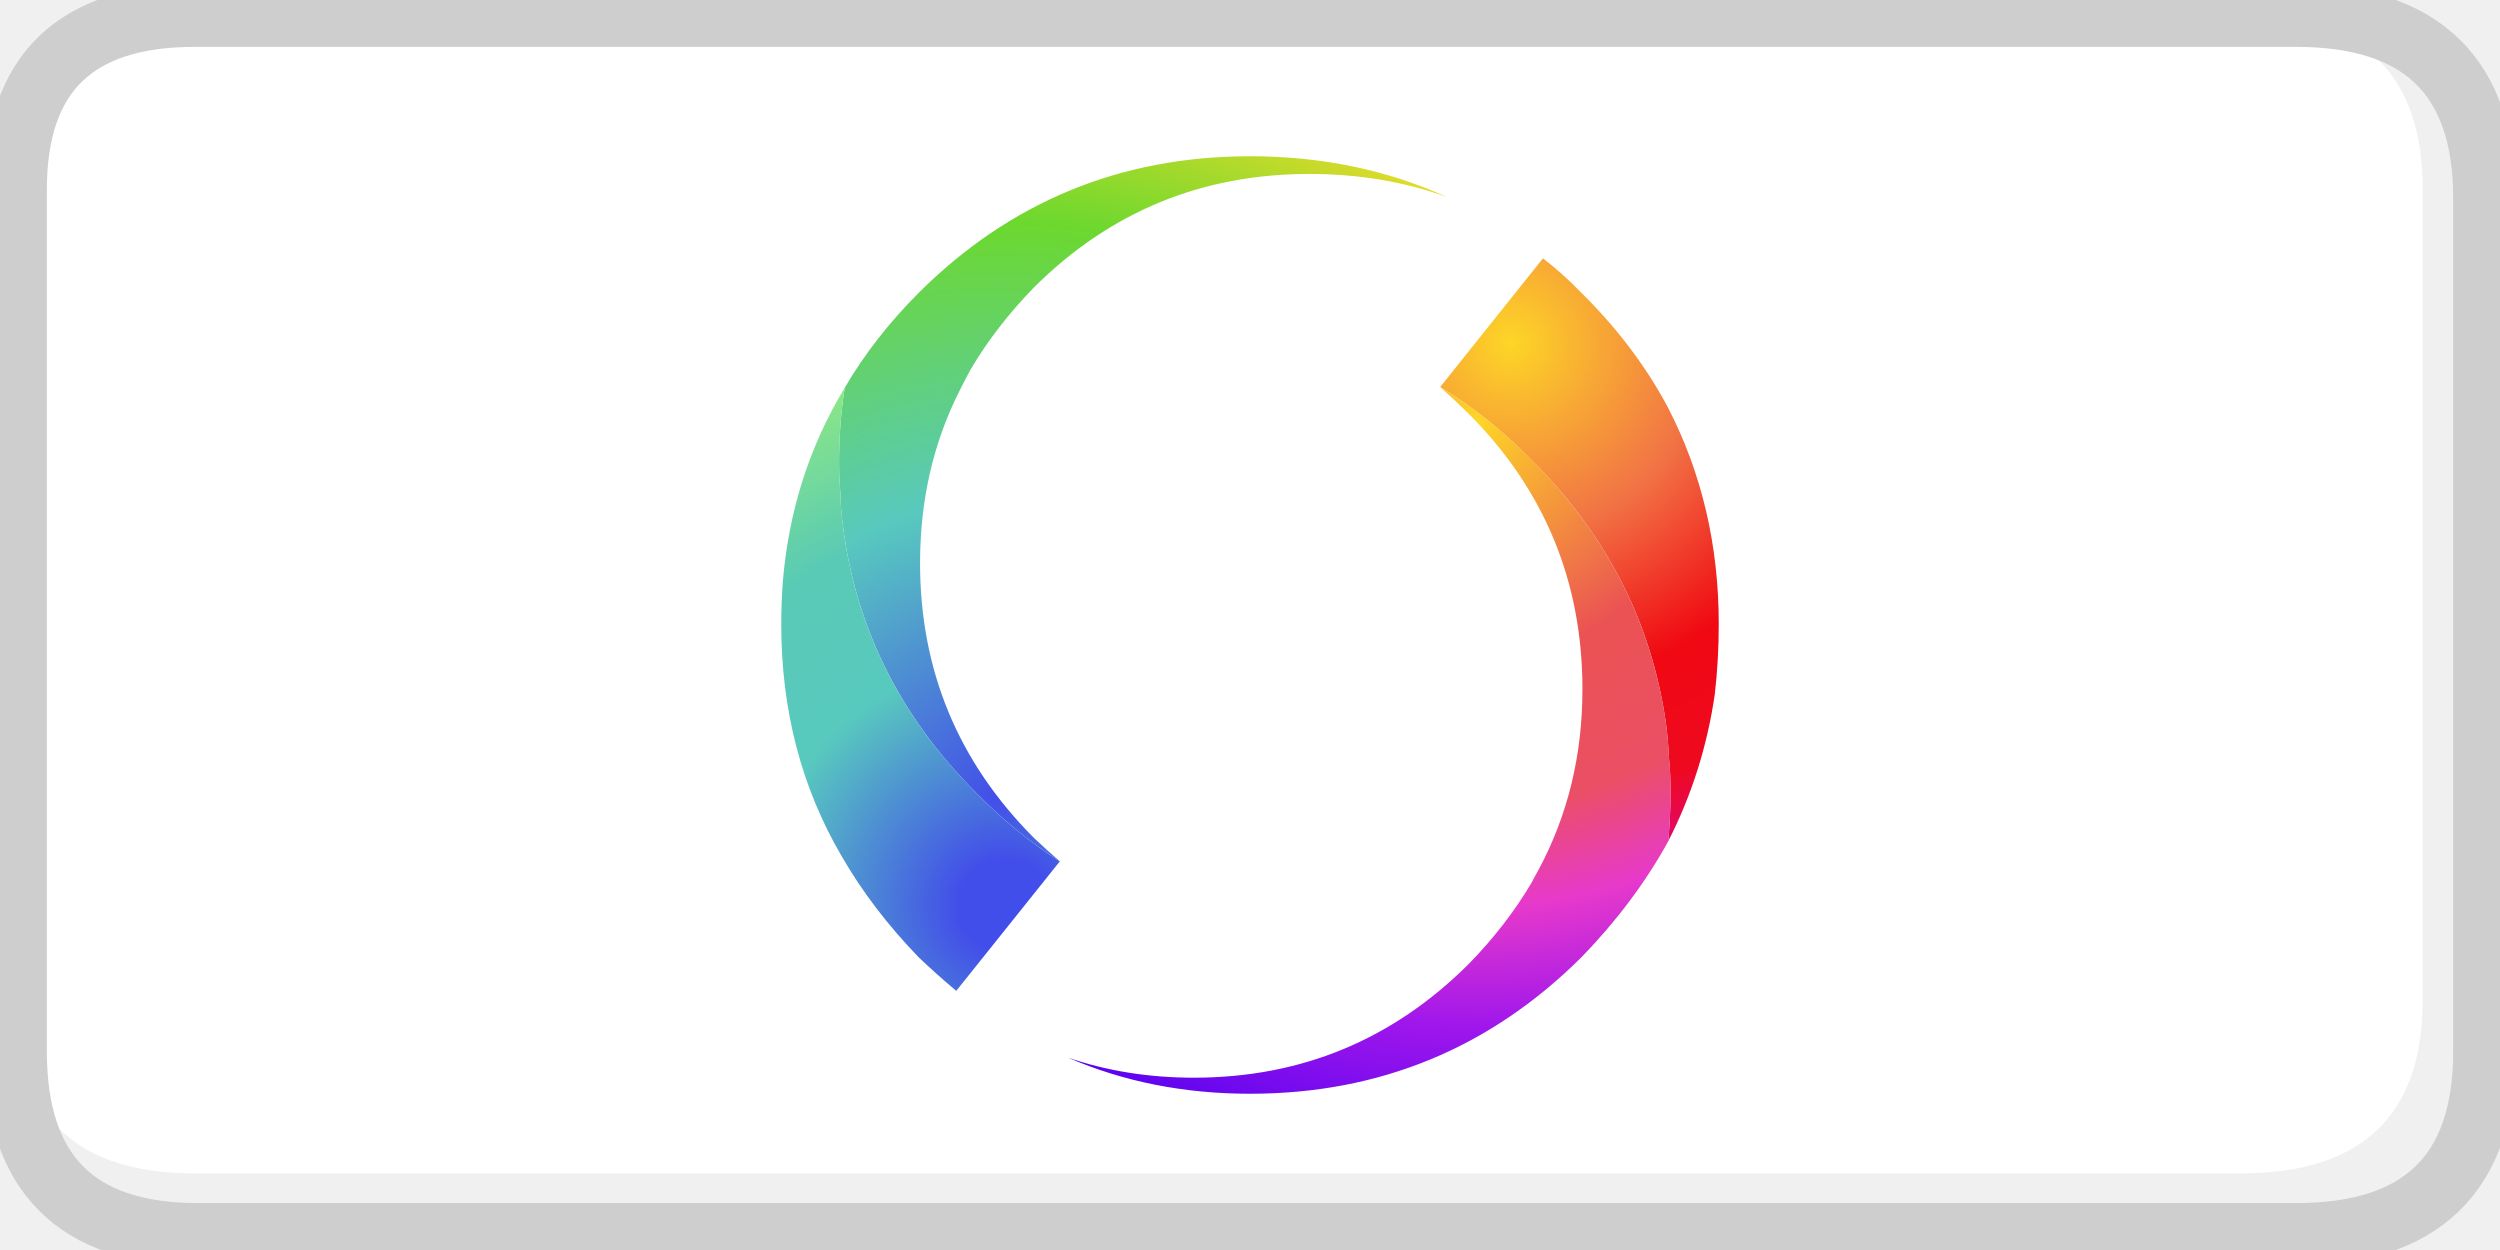
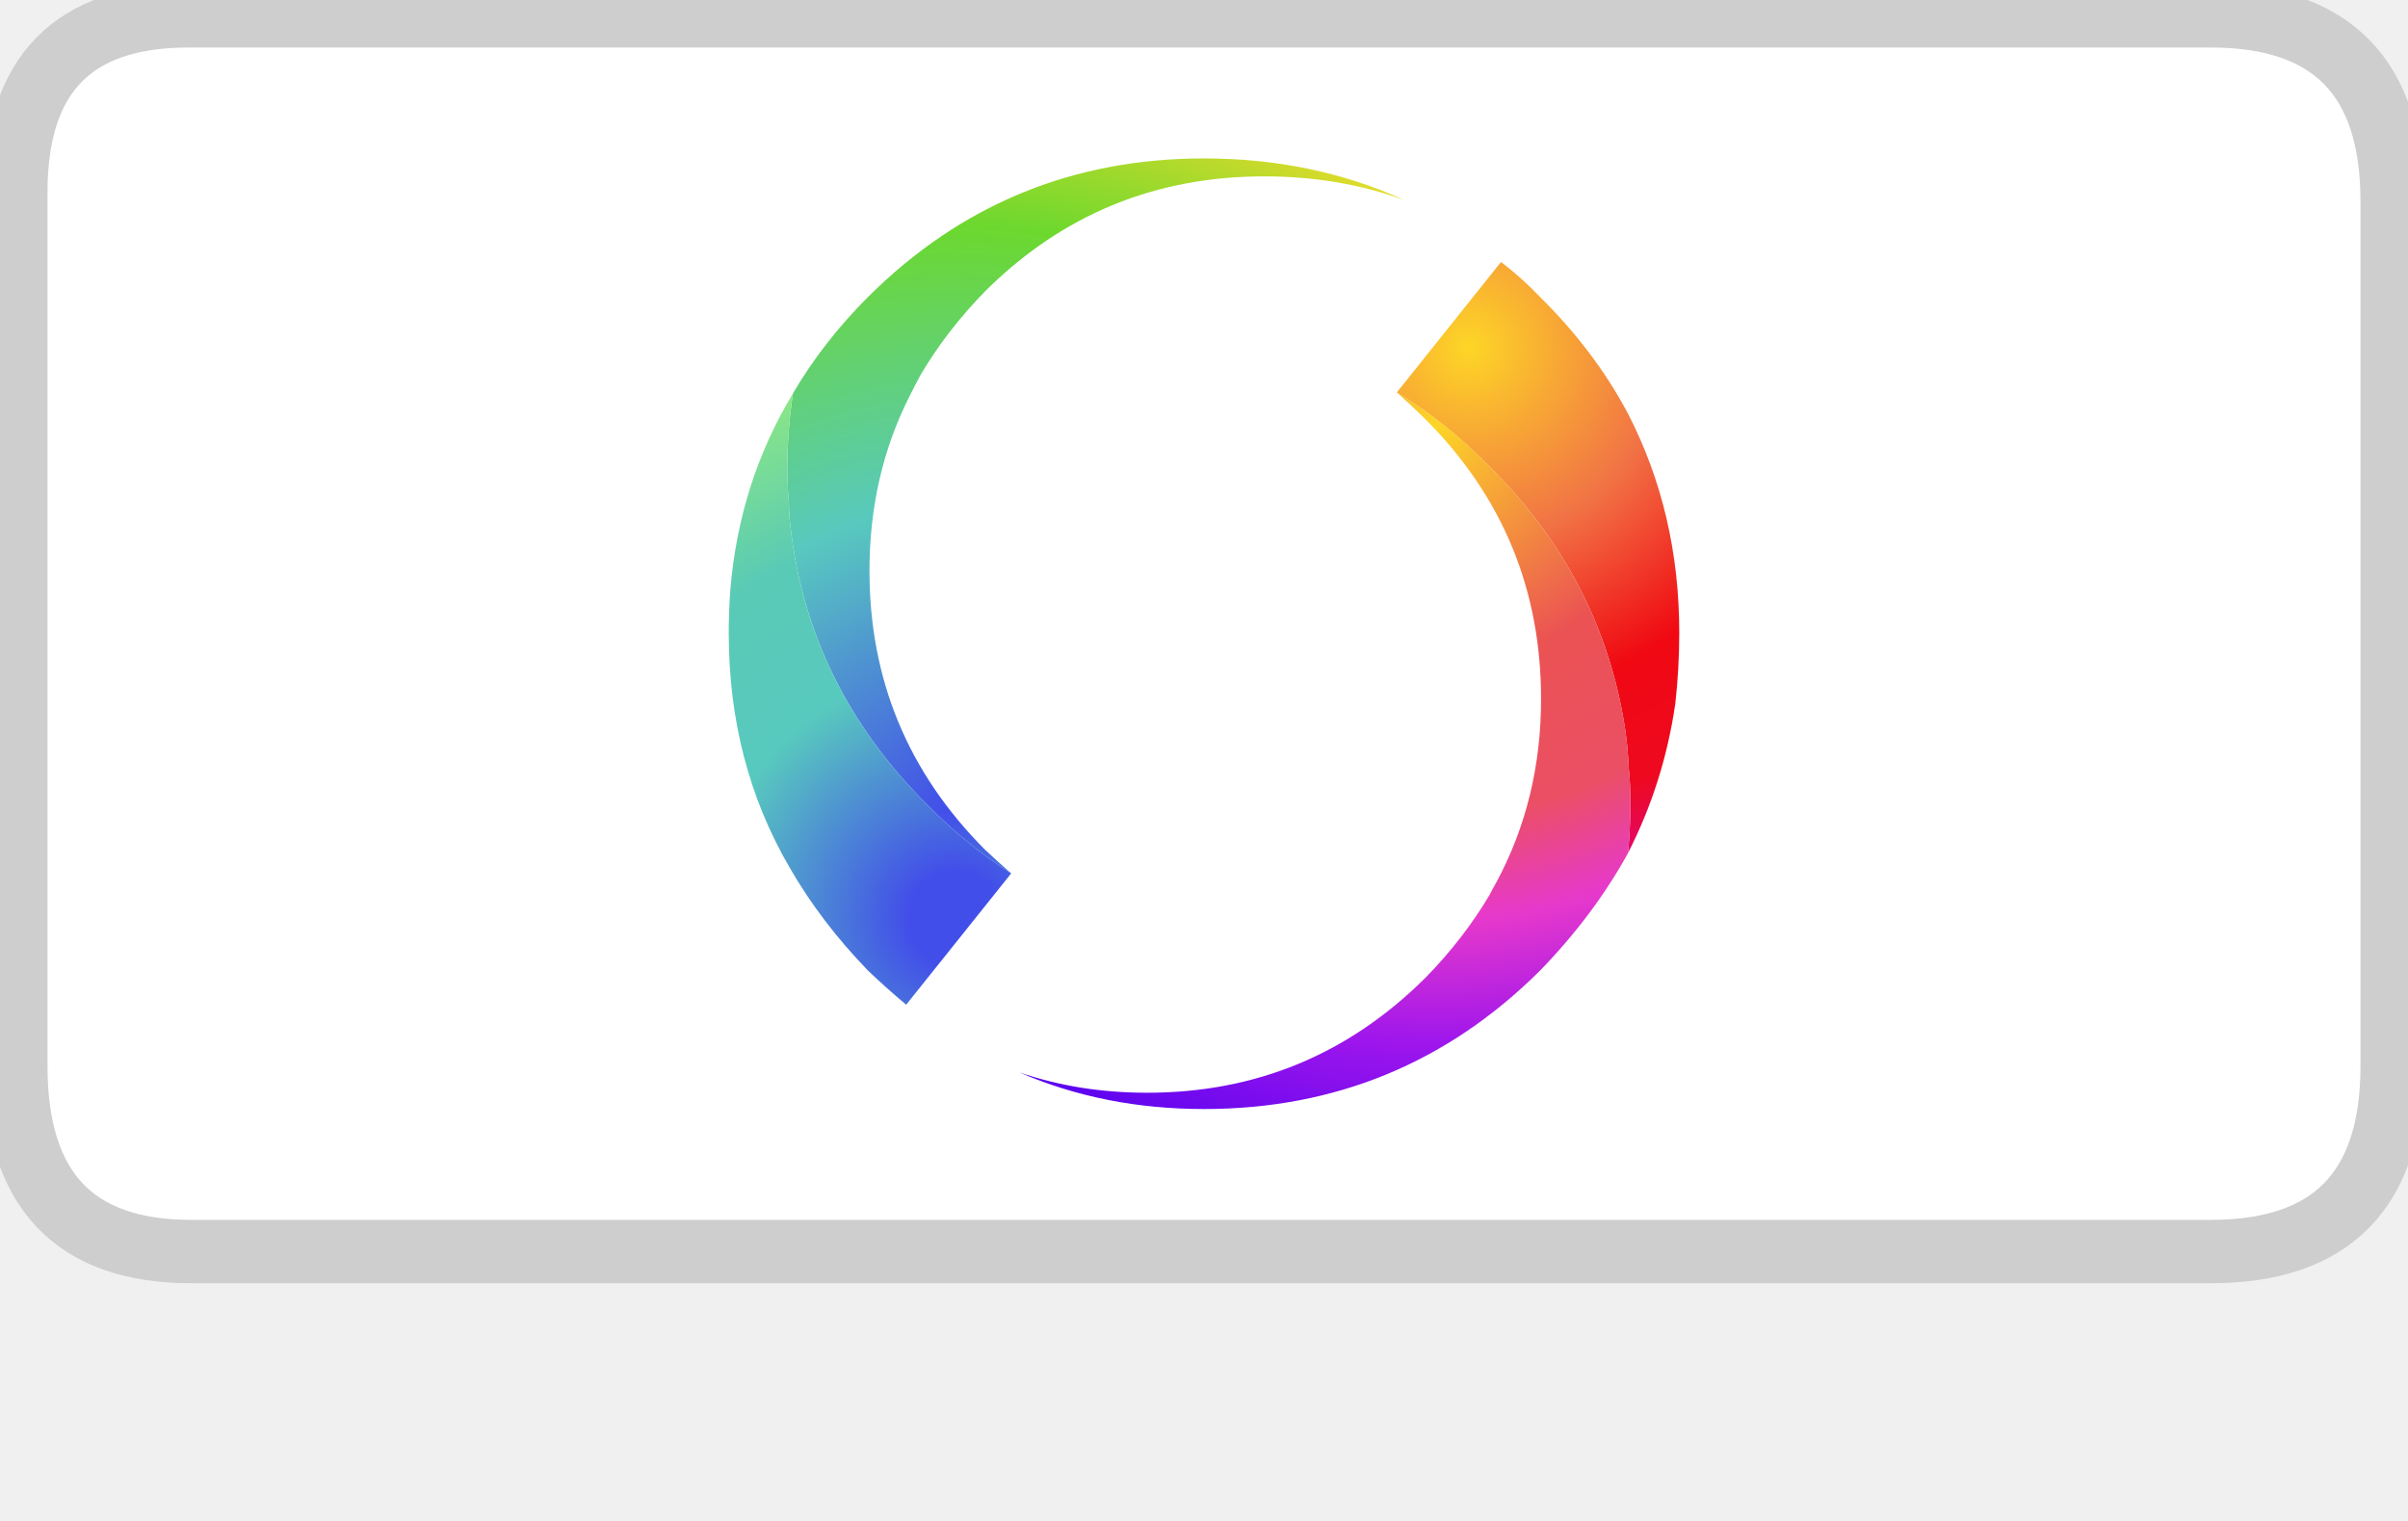
- <svg xmlns="http://www.w3.org/2000/svg" version="1.1" x="0px" y="0px" width="40px" height="20px" viewBox="0 0 40 20" enable-background="new 0 0 40 20" xml:space="preserve">
+ <svg xmlns="http://www.w3.org/2000/svg" version="1.1" x="0px" y="0px" width="38px" height="24px" viewBox="0 0 38 24" enable-background="new 0 0 38 24" xml:space="preserve" aria-labelledby="pi-swish">
  <g id="Layer_3">
    <g>
      <g>
-         <path fill-rule="evenodd" clip-rule="evenodd" fill="#FFFFFF" d="M0.25,16.094V3.175c0-0.05,0-0.099,0-0.146     c0-1.852,0.955-2.779,2.864-2.779h32.859c1.86,0.036,2.79,0.962,2.79,2.779v12.967c0,1.853-0.971,2.778-2.914,2.778H3.114     C1.241,18.774,0.286,17.881,0.25,16.094z" />
-         <path fill-rule="evenodd" clip-rule="evenodd" fill="none" stroke="#CECECE" stroke-linecap="round" stroke-linejoin="round" stroke-miterlimit="3" d="     M35.973,0.25H3.114c-1.909,0-2.864,0.927-2.864,2.779c0,0.048,0,0.097,0,0.146v12.918v0.731c0,1.949,0.971,2.925,2.914,2.925     h33.575c2.008,0,3.012-0.976,3.012-2.925V3.175c0-1.95-1.004-2.925-3.012-2.925H35.973z" />
+         <path fill-rule="evenodd" clip-rule="evenodd" fill="#FFFFFF" d="M0.25,16.928V3.33c0-0.053,0-0.104,0-0.154     c0-1.95,0.93-2.925,2.789-2.925h31.995c1.812,0.038,2.717,1.013,2.717,2.925v13.65c0,1.95-0.945,2.925-2.838,2.925H3.039     C1.215,19.75,0.285,18.81,0.25,16.928z" />
+         <path fill-rule="evenodd" clip-rule="evenodd" fill="none" stroke="#CECECE" stroke-linecap="round" stroke-linejoin="round" stroke-miterlimit="3" d="     M34.164,0.25H2.969c-1.813,0-2.719,0.927-2.719,2.779c0,0.048,0,0.097,0,0.146v12.918v0.731c0,1.949,0.922,2.925,2.766,2.925     h31.875c1.906,0,2.859-0.976,2.859-2.925V3.175c0-1.95-0.953-2.925-2.859-2.925H34.164z" />
      </g>
    </g>
  </g>
  <g id="Layer_1">
    <g>
      <g>
-         <radialGradient id="SVGID_1_" cx="71.139" cy="11.398" r="32.561" gradientTransform="matrix(0.2569 0 0 0.2572 5.8979 2.5529)" gradientUnits="userSpaceOnUse">
+         <radialGradient id="SVGID_1_" cx="67.246" cy="11.398" r="32.561" gradientTransform="matrix(0.2569 0 0 0.2572 5.8979 2.5529)" gradientUnits="userSpaceOnUse">
          <stop offset="0" style="stop-color:#FDD626" />
          <stop offset="0.365" style="stop-color:#F17345" />
          <stop offset="0.663" style="stop-color:#F00912" />
          <stop offset="0.878" style="stop-color:#EE0920" />
          <stop offset="1" style="stop-color:#E30767" />
        </radialGradient>
-         <path fill-rule="evenodd" clip-rule="evenodd" fill="url(#SVGID_1_)" d="M26.691,13.461c0.025-0.267,0.038-0.532,0.038-0.798     c0-0.18-0.008-0.356-0.025-0.527c-0.009-0.197-0.025-0.391-0.051-0.579c-0.231-1.595-0.942-2.989-2.133-4.181     c-0.462-0.472-0.954-0.867-1.477-1.184l1.644-2.058c0.215,0.163,0.42,0.348,0.617,0.553c0.573,0.566,1.036,1.179,1.387,1.84     c0.539,1.046,0.809,2.2,0.809,3.46c0,0.377-0.021,0.75-0.063,1.119C27.316,11.938,27.068,12.724,26.691,13.461z" />
-         <radialGradient id="SVGID_2_" cx="69.088" cy="16.148" r="47.423" gradientTransform="matrix(0.2569 0 0 0.2571 5.8979 2.555)" gradientUnits="userSpaceOnUse">
+         <path fill-rule="evenodd" clip-rule="evenodd" fill="url(#SVGID_1_)" d="M25.691,13.461c0.025-0.267,0.038-0.532,0.038-0.798     c0-0.18-0.008-0.356-0.025-0.527c-0.009-0.197-0.025-0.391-0.051-0.579c-0.231-1.595-0.942-2.989-2.133-4.181     c-0.462-0.472-0.954-0.867-1.477-1.184l1.644-2.058c0.215,0.163,0.42,0.348,0.617,0.553c0.573,0.566,1.036,1.179,1.387,1.84     c0.539,1.046,0.809,2.2,0.809,3.46c0,0.377-0.021,0.75-0.063,1.119C26.316,11.938,26.068,12.724,25.691,13.461z" />
+         <radialGradient id="SVGID_2_" cx="65.195" cy="16.148" r="47.423" gradientTransform="matrix(0.2569 0 0 0.2571 5.8979 2.555)" gradientUnits="userSpaceOnUse">
          <stop offset="0" style="stop-color:#FDD626" />
          <stop offset="0.314" style="stop-color:#EB5253" />
          <stop offset="0.506" style="stop-color:#EB4F65" />
          <stop offset="0.639" style="stop-color:#E739CB" />
          <stop offset="0.8" style="stop-color:#9E16EC" />
          <stop offset="1" style="stop-color:#5702F0" />
        </radialGradient>
-         <path fill-rule="evenodd" clip-rule="evenodd" fill="url(#SVGID_2_)" d="M23.044,6.192c0.522,0.317,1.015,0.712,1.477,1.184     c1.19,1.192,1.901,2.585,2.133,4.181c0.025,0.188,0.042,0.382,0.051,0.579c0.018,0.171,0.025,0.348,0.025,0.527     c0,0.266-0.013,0.531-0.038,0.798c-0.359,0.651-0.822,1.27-1.387,1.853C23.841,16.771,22.072,17.5,20,17.5     c-1.053,0-2.024-0.192-2.915-0.579c0.625,0.215,1.297,0.322,2.017,0.322c1.712,0,3.176-0.604,4.392-1.814     c0.403-0.411,0.741-0.849,1.015-1.312c0.034-0.069,0.068-0.133,0.104-0.193c0.471-0.875,0.706-1.84,0.706-2.895     c0-1.724-0.608-3.195-1.824-4.413C23.348,6.471,23.198,6.33,23.044,6.192z" />
-         <radialGradient id="SVGID_3_" cx="39.093" cy="39.648" r="46.769" gradientTransform="matrix(0.2569 0 0 0.2571 5.8979 2.5599)" gradientUnits="userSpaceOnUse">
+         <path fill-rule="evenodd" clip-rule="evenodd" fill="url(#SVGID_2_)" d="M22.044,6.192c0.522,0.317,1.015,0.712,1.477,1.184     c1.19,1.192,1.901,2.585,2.133,4.181c0.025,0.188,0.042,0.382,0.051,0.579c0.018,0.171,0.025,0.348,0.025,0.527     c0,0.266-0.013,0.531-0.038,0.798c-0.359,0.651-0.822,1.27-1.387,1.853C22.841,16.771,21.072,17.5,19,17.5     c-1.053,0-2.024-0.192-2.915-0.579c0.625,0.215,1.297,0.322,2.017,0.322c1.712,0,3.176-0.604,4.392-1.814     c0.403-0.411,0.741-0.849,1.015-1.312c0.034-0.069,0.068-0.133,0.104-0.193c0.471-0.875,0.706-1.84,0.706-2.895     c0-1.724-0.608-3.195-1.824-4.413C22.348,6.471,22.198,6.33,22.044,6.192z" />
+         <radialGradient id="SVGID_3_" cx="35.2" cy="39.648" r="46.769" gradientTransform="matrix(0.2569 0 0 0.2571 5.8979 2.5599)" gradientUnits="userSpaceOnUse">
          <stop offset="0" style="stop-color:#424EE9" />
          <stop offset="0.392" style="stop-color:#58C9BE" />
          <stop offset="0.765" style="stop-color:#6CD82E" />
          <stop offset="1" style="stop-color:#E5DB2A" />
        </radialGradient>
-         <path fill-rule="evenodd" clip-rule="evenodd" fill="url(#SVGID_3_)" d="M16.957,13.782c-0.472-0.3-0.917-0.665-1.336-1.094     c-1.242-1.243-1.957-2.701-2.146-4.374c-0.017-0.129-0.025-0.257-0.025-0.386c-0.017-0.171-0.025-0.347-0.025-0.527     c0-0.412,0.03-0.81,0.09-1.196c0.316-0.541,0.711-1.046,1.182-1.518C16.16,3.229,17.929,2.5,20,2.5     c1.147,0,2.2,0.219,3.159,0.656c-0.685-0.249-1.421-0.373-2.208-0.373c-1.722,0-3.19,0.604-4.405,1.813     c-0.402,0.412-0.741,0.85-1.015,1.313c-0.061,0.111-0.12,0.228-0.18,0.347c-0.42,0.832-0.63,1.75-0.63,2.753     c0,1.715,0.608,3.182,1.824,4.4C16.683,13.538,16.819,13.662,16.957,13.782z" />
-         <radialGradient id="SVGID_4_" cx="39.644" cy="46.398" r="33.772" gradientTransform="matrix(0.2569 0 0 0.2571 5.8979 2.5606)" gradientUnits="userSpaceOnUse">
+         <path fill-rule="evenodd" clip-rule="evenodd" fill="url(#SVGID_3_)" d="M15.957,13.782c-0.472-0.3-0.917-0.665-1.336-1.094     c-1.242-1.243-1.957-2.701-2.146-4.374c-0.017-0.129-0.025-0.257-0.025-0.386c-0.017-0.171-0.025-0.347-0.025-0.527     c0-0.412,0.03-0.81,0.09-1.196c0.316-0.541,0.711-1.046,1.182-1.518C15.16,3.229,16.929,2.5,19,2.5     c1.147,0,2.2,0.219,3.159,0.656c-0.685-0.249-1.421-0.373-2.208-0.373c-1.722,0-3.19,0.604-4.405,1.813     c-0.402,0.412-0.741,0.85-1.015,1.313c-0.061,0.111-0.12,0.228-0.18,0.347c-0.42,0.832-0.63,1.75-0.63,2.753     c0,1.715,0.608,3.182,1.824,4.4C15.683,13.538,15.819,13.662,15.957,13.782z" />
+         <radialGradient id="SVGID_4_" cx="35.751" cy="46.398" r="33.772" gradientTransform="matrix(0.2569 0 0 0.2571 5.8979 2.5606)" gradientUnits="userSpaceOnUse">
          <stop offset="0.086" style="stop-color:#424EE9" />
          <stop offset="0.447" style="stop-color:#58C9BE" />
          <stop offset="0.71" style="stop-color:#59CAB5" />
          <stop offset="1" style="stop-color:#8CE785" />
        </radialGradient>
-         <path fill-rule="evenodd" clip-rule="evenodd" fill="url(#SVGID_4_)" d="M13.515,6.205c-0.06,0.386-0.09,0.785-0.09,1.196     c0,0.18,0.009,0.356,0.025,0.527c0,0.129,0.009,0.257,0.025,0.386c0.188,1.672,0.903,3.13,2.146,4.374     c0.419,0.429,0.864,0.794,1.336,1.094L15.3,15.854c-0.205-0.172-0.407-0.352-0.604-0.54c-0.497-0.515-0.908-1.055-1.233-1.621     c-0.642-1.098-0.963-2.333-0.963-3.705c0-0.231,0.009-0.459,0.025-0.682C12.62,8.173,12.949,7.14,13.515,6.205z" />
+         <path fill-rule="evenodd" clip-rule="evenodd" fill="url(#SVGID_4_)" d="M12.515,6.205c-0.06,0.386-0.09,0.785-0.09,1.196     c0,0.18,0.009,0.356,0.025,0.527c0,0.129,0.009,0.257,0.025,0.386c0.188,1.672,0.903,3.13,2.146,4.374     c0.419,0.429,0.864,0.794,1.336,1.094L14.3,15.854c-0.205-0.172-0.407-0.352-0.604-0.54c-0.497-0.515-0.908-1.055-1.233-1.621     c-0.642-1.098-0.963-2.333-0.963-3.705c0-0.231,0.009-0.459,0.025-0.682C11.62,8.173,11.949,7.14,12.515,6.205z" />
      </g>
    </g>
  </g>
</svg>
